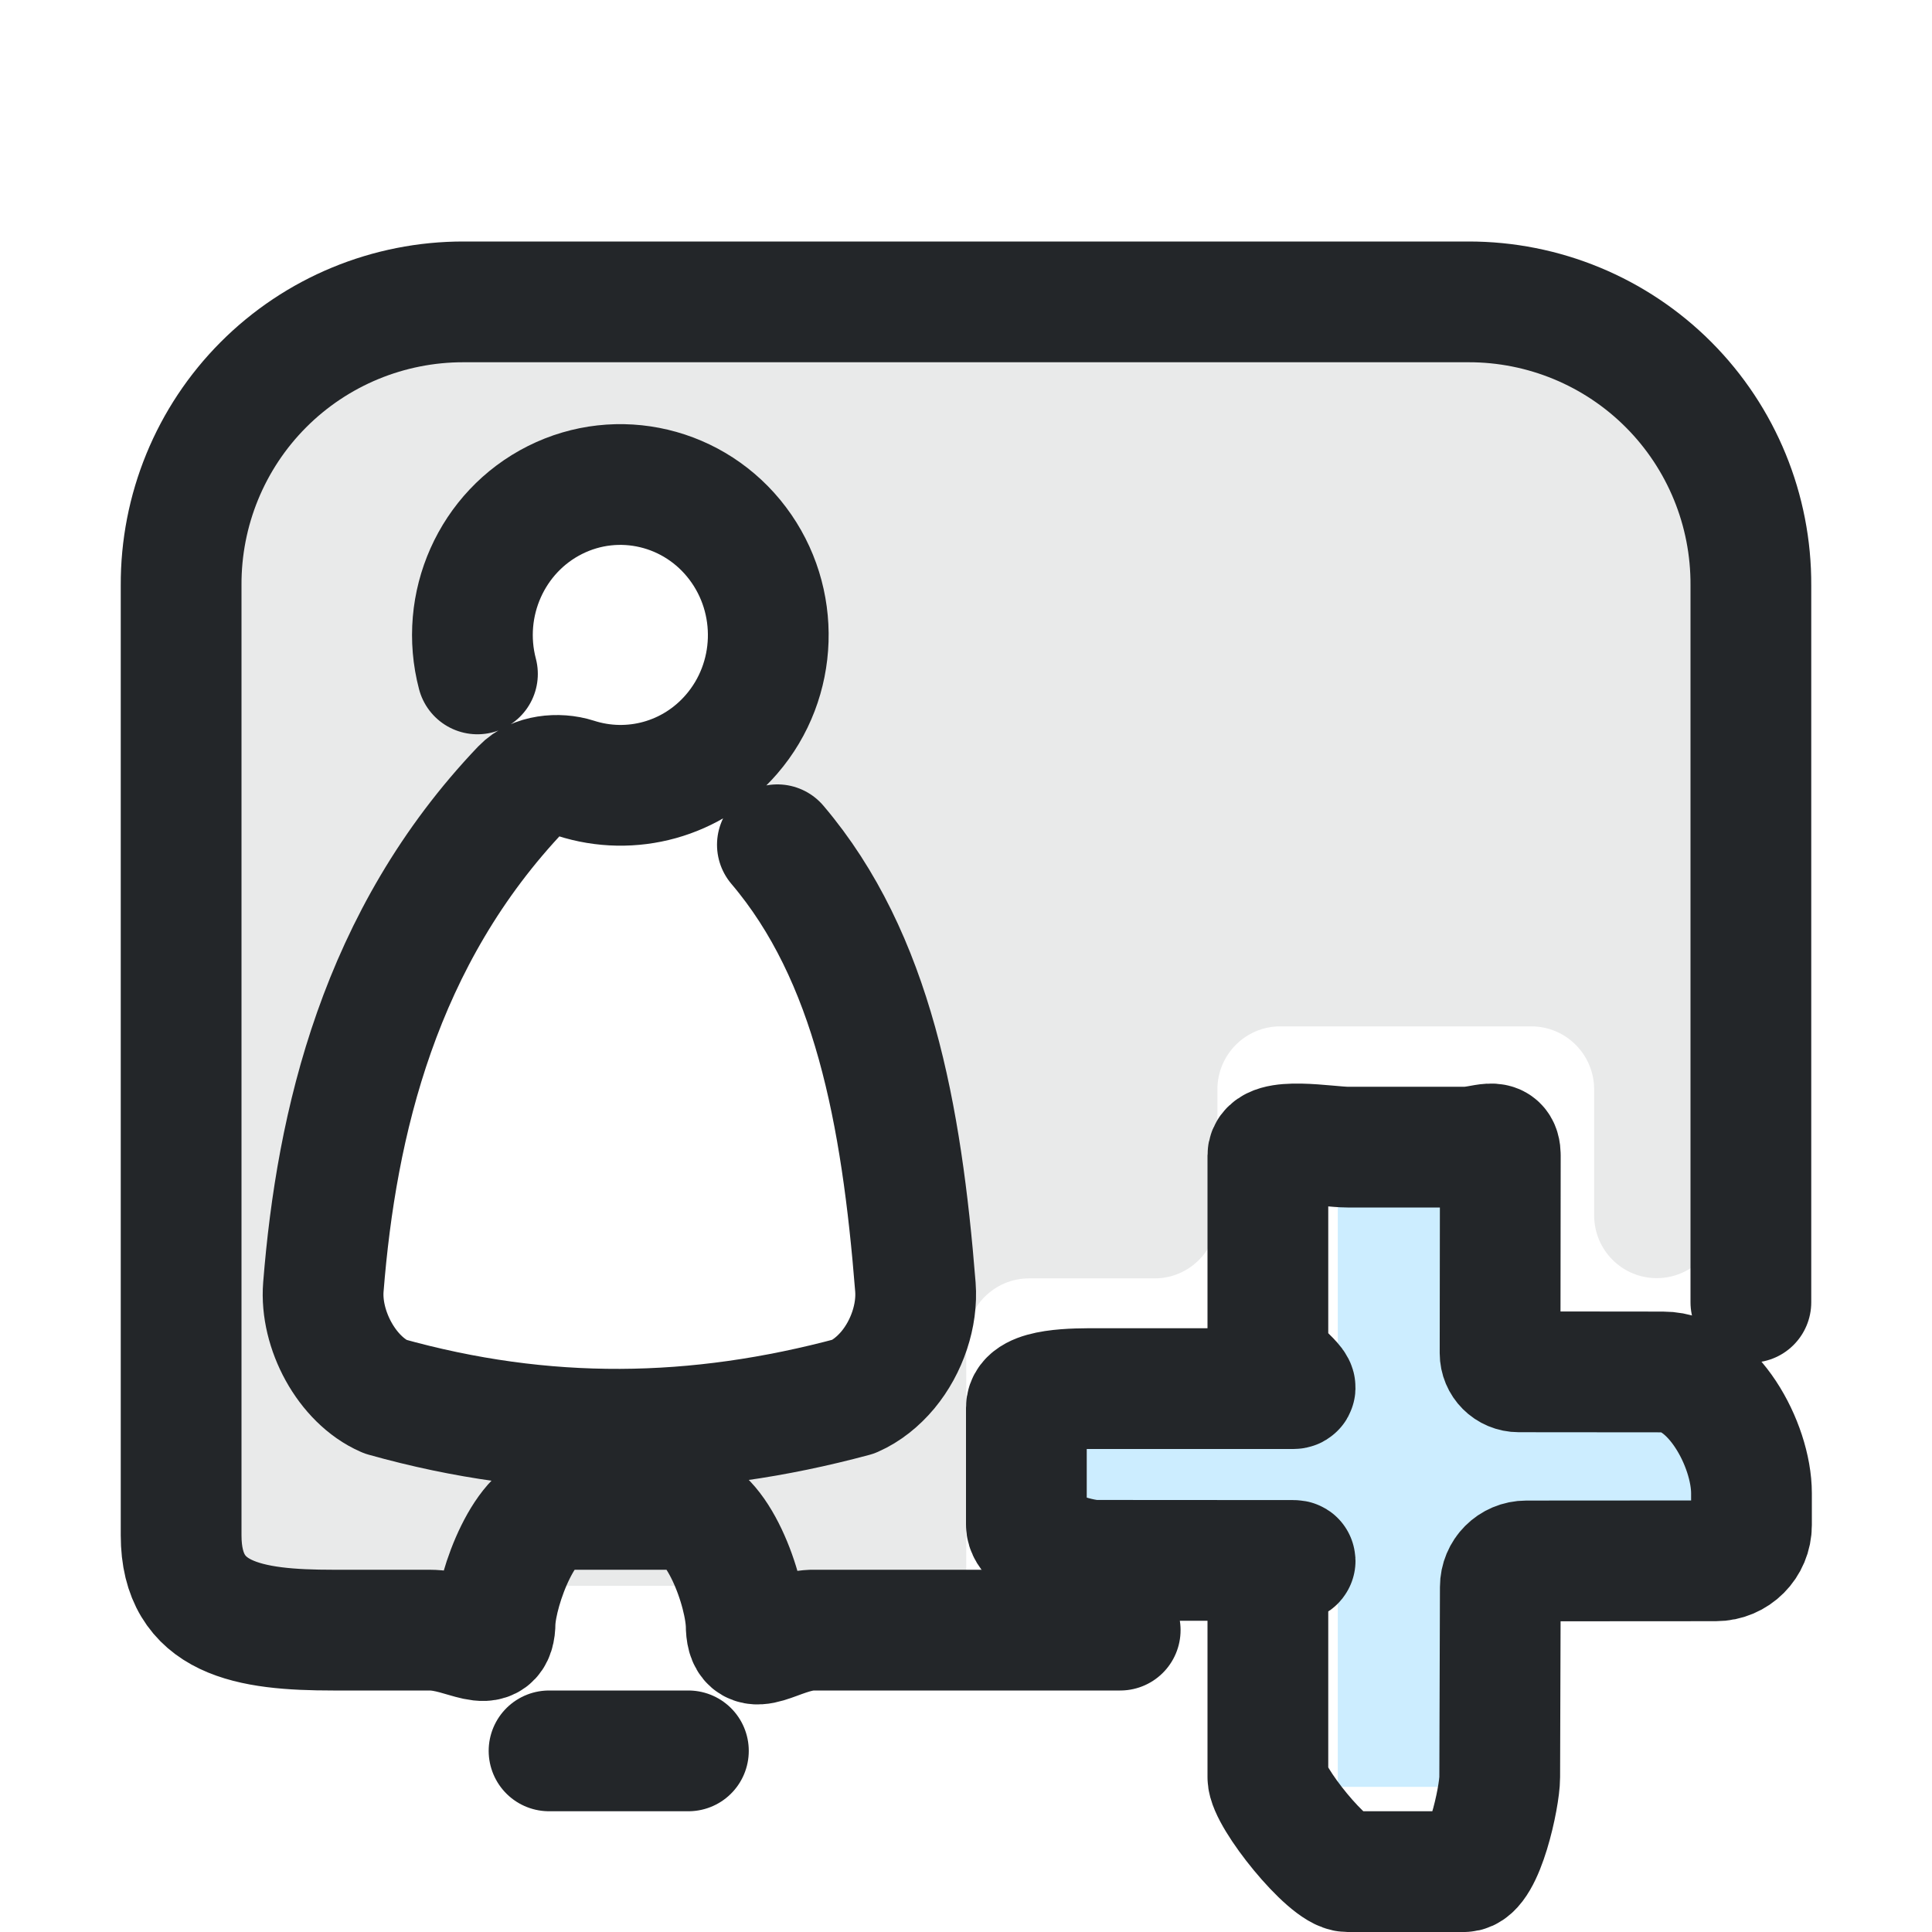
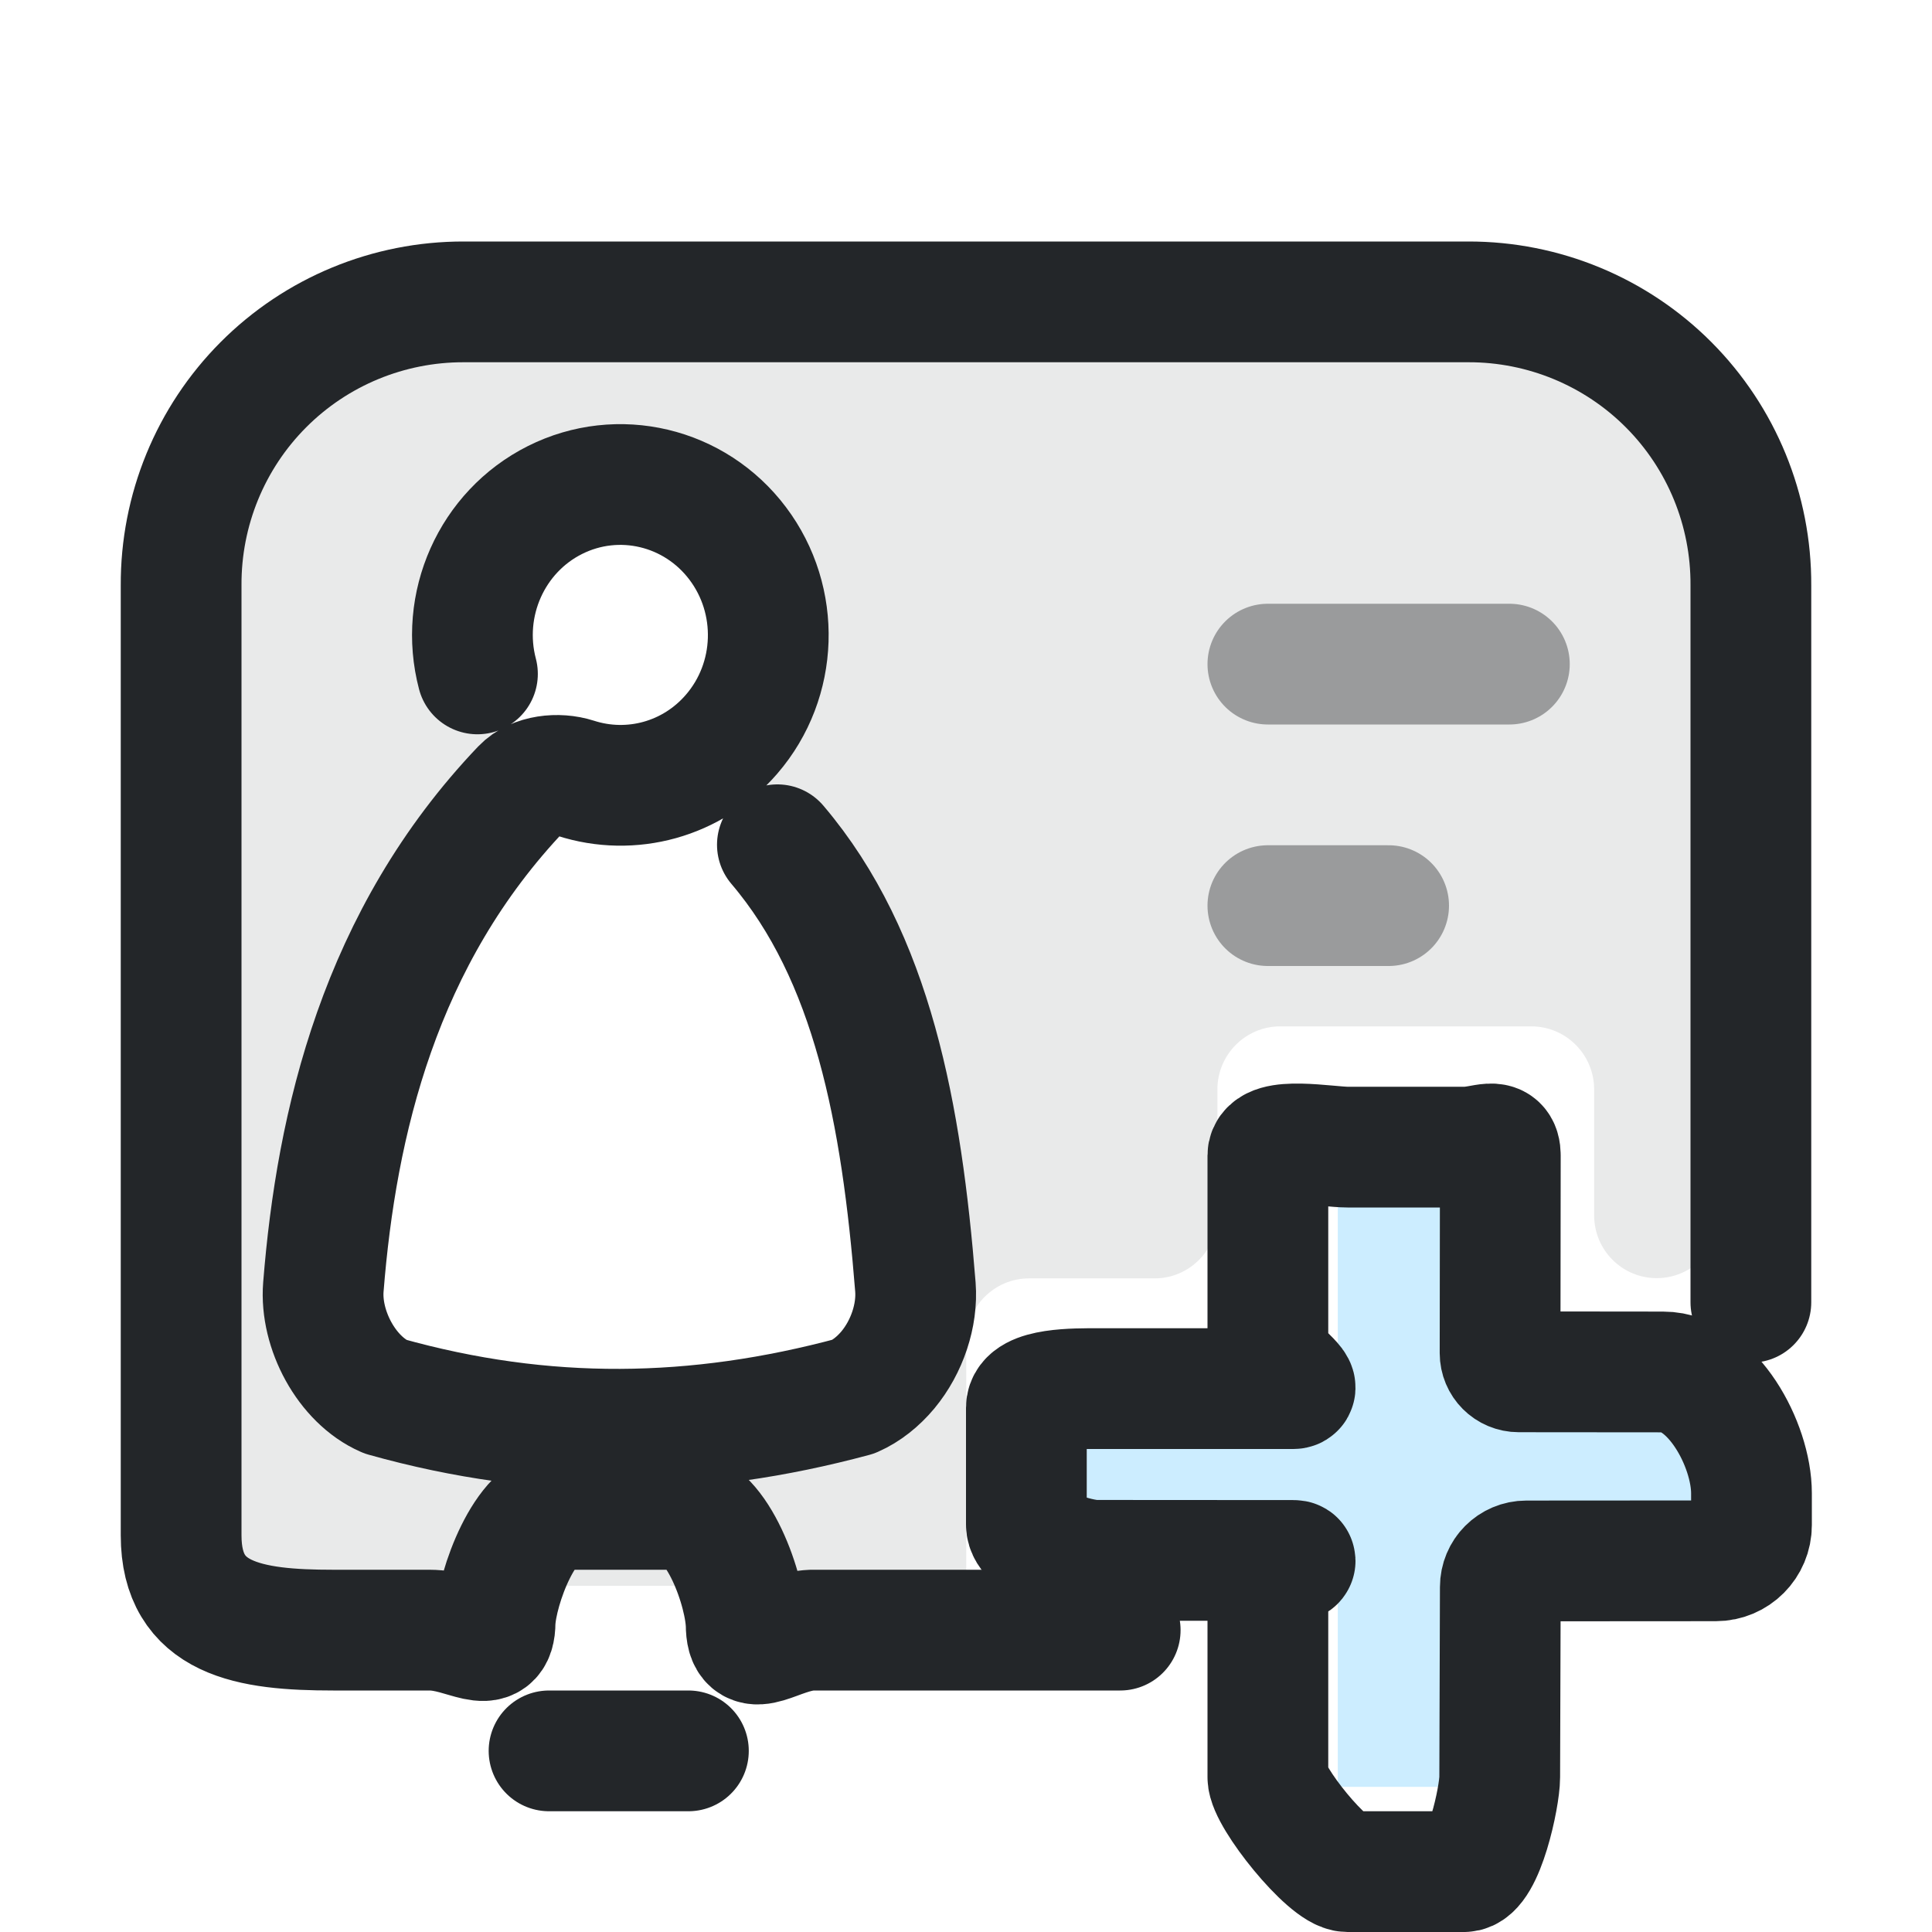
<svg xmlns="http://www.w3.org/2000/svg" width="16" height="16" viewBox="0 0 16 16">
  <defs>
    <style>.ColorScheme-Text{color:#232629}.ColorScheme-Highlight{color:#3daee9}</style>
    <style id="current-color-scheme" type="text/css">.ColorScheme-Text { color:#232629; }
.ColorScheme-Highlight { color:#3daee9; }</style>
  </defs>
  <path class="ColorScheme-Text" d="M 4.157,2.74 C 2.833,2.741 1.76,2.774 1.76,4.102 L 1.76,13.655 L 3.84,13.655 L 4.36,13.133 L 5.92,13.133 L 6.44,13.755 L 7.483,13.689 C 7.775,13.67 8.002,13.427 8.002,13.133 L 8.002,11.109 C 8.002,10.821 8.235,10.587 8.522,10.587 L 9.562,10.587 C 9.849,10.587 10.082,10.353 10.082,10.065 L 10.082,9.022 C 10.082,8.734 10.315,8.5 10.602,8.5 L 12.682,8.5 C 12.969,8.5 13.202,8.734 13.202,9.022 L 13.202,10.065 C 13.202,10.353 13.435,10.586 13.722,10.585 C 14.01,10.584 14.242,10.349 14.242,10.06 L 14.241,4.624 C 14.241,3.295 13.167,2.74 11.843,2.74 L 4.157,2.74 M 5.108,4.013 C 5.489,4.004 5.864,4.176 6.109,4.5 C 6.465,4.972 6.444,5.634 6.058,6.081 C 5.901,6.263 5.7,6.388 5.483,6.453 C 6.063,6.406 6.382,6.587 6.438,6.996 C 7.227,7.924 7.467,9.229 7.581,10.659 C 7.599,10.892 7.513,11.153 7.354,11.344 C 7.274,11.441 7.176,11.519 7.069,11.566 C 5.768,11.917 4.51,11.937 3.189,11.566 C 2.871,11.427 2.65,11.011 2.678,10.659 C 2.786,9.301 3.144,7.763 4.321,6.528 C 4.427,6.418 4.623,6.399 4.767,6.446 C 5.004,6.522 5.253,6.521 5.483,6.453 C 4.432,6.408 3.923,6.117 3.954,5.582 C 3.803,5.007 4.072,4.405 4.596,4.142 C 4.759,4.059 4.934,4.018 5.108,4.013 L 5.108,4.013" opacity="0.1" fill="currentColor" />
  <path class="ColorScheme-Text" d="M 14.5,10.785 L 14.5,4.848 A 2.348,2.34 135.0 0,0 12.16,2.5 L 3.841,2.5 A 2.348,2.34 225.0 0,0 1.5,4.848 L 1.5,12.715 C 1.5,13.413 2.065,13.5 2.76,13.5 L 3.557,13.5 C 3.857,13.5 4.1,13.734 4.1,13.433 C 4.113,13.145 4.356,12.488 4.643,12.5 L 5.637,12.5 C 5.937,12.5 6.18,13.178 6.18,13.478 C 6.193,13.767 6.436,13.512 6.723,13.5 L 9.277,13.5" stroke="currentColor" stroke-opacity="1" fill="none" stroke-linecap="round" stroke-linejoin="round" stroke-width="1" />
  <path class="ColorScheme-Text" d="M 5.701,14.5 L 4.547,14.5" stroke="currentColor" stroke-opacity="1" fill="none" stroke-linecap="round" stroke-linejoin="round" stroke-width="1" />
  <path class="ColorScheme-Text" d="M 3.954,5.581 C 3.803,5.007 4.072,4.404 4.596,4.141 C 5.12,3.878 5.754,4.029 6.109,4.5 C 6.465,4.972 6.444,5.634 6.059,6.08 C 5.734,6.457 5.226,6.593 4.767,6.445 C 4.623,6.399 4.426,6.418 4.321,6.528 C 3.143,7.763 2.786,9.301 2.678,10.659 C 2.65,11.01 2.871,11.427 3.189,11.566 C 4.511,11.937 5.768,11.916 7.069,11.566 C 7.176,11.519 7.273,11.441 7.354,11.344 C 7.512,11.153 7.599,10.892 7.581,10.659 C 7.467,9.228 7.227,7.924 6.438,6.996" stroke="currentColor" fill="none" stroke-linecap="round" stroke-linejoin="round" stroke-width="1" />
  <path class="ColorScheme-Text" d="M 11.079,9.49 L 11.079,11.218 C 11.079,11.416 10.919,11.577 10.721,11.577 L 8.999,11.577 L 8.999,12.711 L 10.721,12.711 C 10.919,12.711 11.079,12.872 11.079,13.07 L 11.079,14.798 L 12.209,14.798 L 12.209,13.07 C 12.209,12.872 12.37,12.711 12.568,12.711 L 14.245,12.711 L 14.245,11.577 L 12.568,11.577 C 12.37,11.577 12.209,11.416 12.209,11.218 L 12.209,9.49 L 11.079,9.49" stroke-width="1.21" fill-opacity=".257" fill="#3ab8ff" />
  <path class="ColorScheme-Text" d="M 13.761,11.362 L 12.578,11.361 C 12.492,11.361 12.423,11.292 12.423,11.206 L 12.425,9.57 C 12.425,9.407 12.293,9.5 12.13,9.5 L 11.16,9.5 C 10.997,9.5 10.5,9.407 10.5,9.57 L 10.5,11.206 C 10.5,11.292 10.796,11.5 10.71,11.5 L 9.079,11.5 C 8.917,11.5 8.5,11.494 8.5,11.658 L 8.5,12.625 C 8.5,12.789 8.917,12.922 9.079,12.922 L 10.71,12.923 C 10.796,12.923 10.5,12.993 10.5,13.079 L 10.5,14.718 C 10.5,14.881 10.997,15.5 11.16,15.5 L 12.124,15.5 C 12.287,15.5 12.42,14.881 12.42,14.718 L 12.425,13.143 C 12.425,13.023 12.521,12.927 12.64,12.927 L 14.21,12.926 C 14.373,12.926 14.505,12.794 14.505,12.63 L 14.505,12.367 C 14.505,11.962 14.177,11.362 13.773,11.362 L 12.837,11.361" stroke-width="1" fill="none" stroke="currentColor" stroke-linecap="round" stroke-linejoin="round" />
+   <path class="ColorScheme-Text" d="M10.5,5.5H12.5 M10.5,7.5H11.5" fill="none" stroke="currentColor" stroke-width="1" stroke-linecap="round" opacity=".4" />
</svg>
